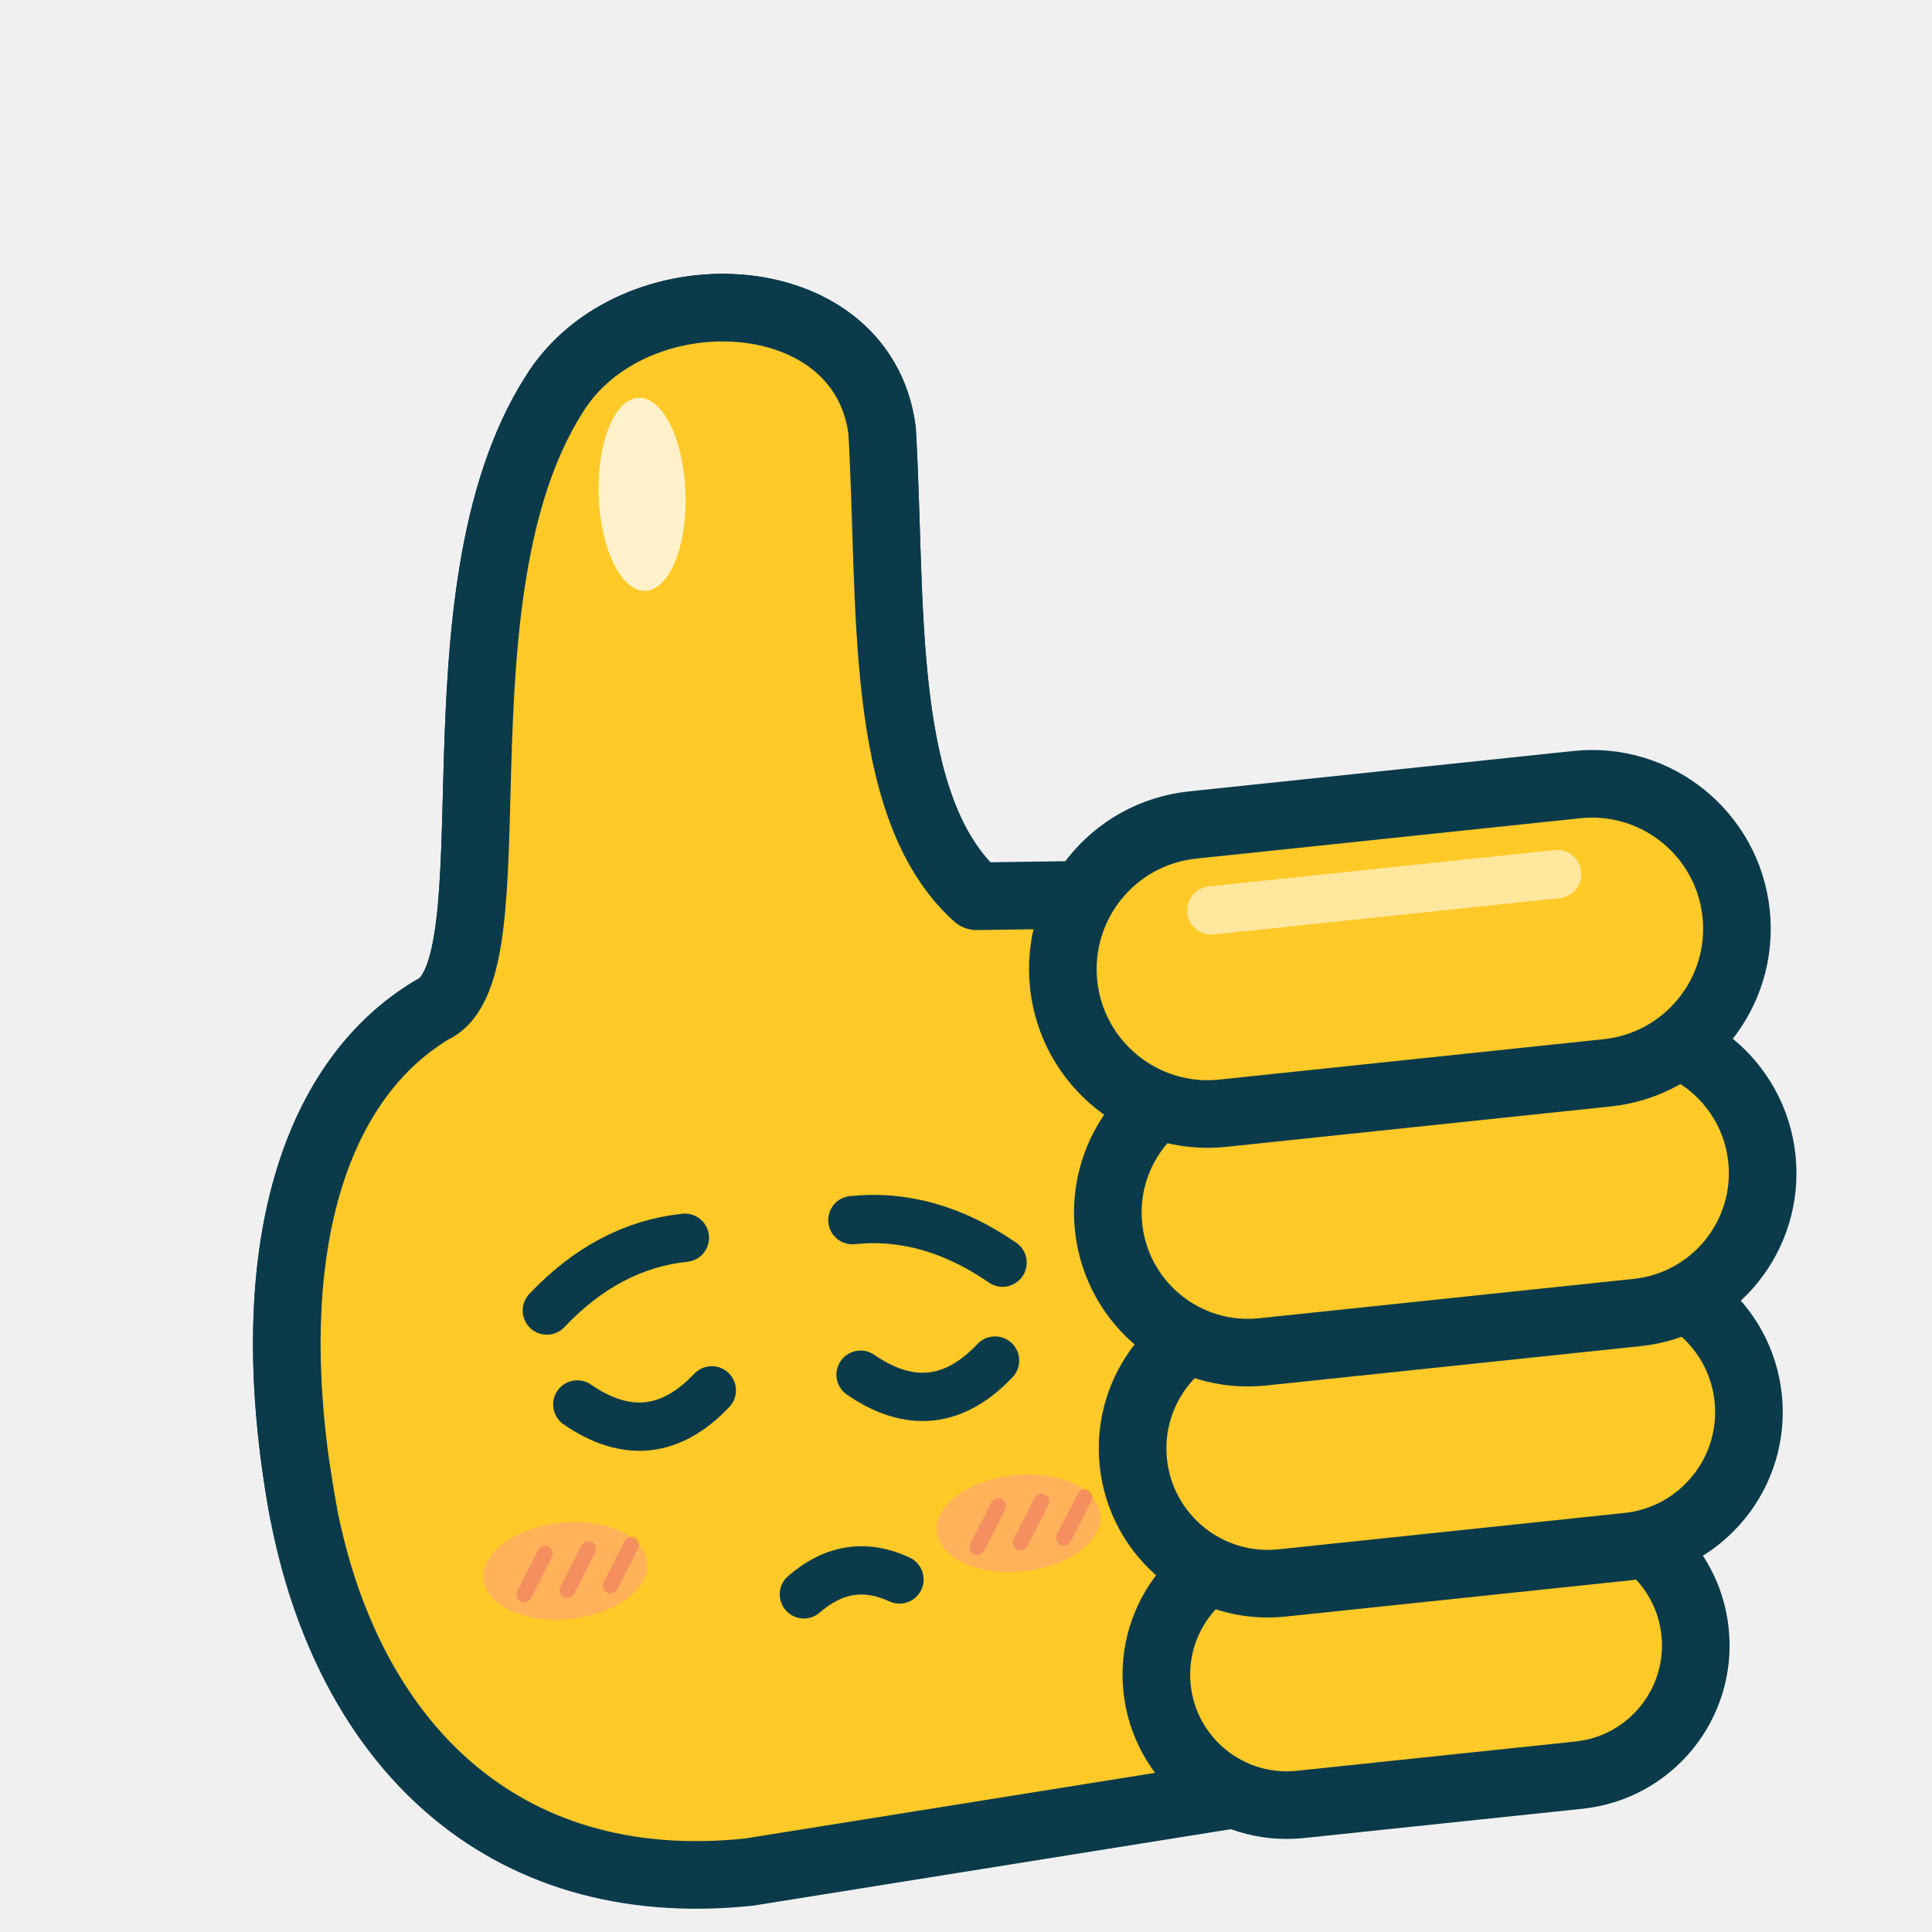
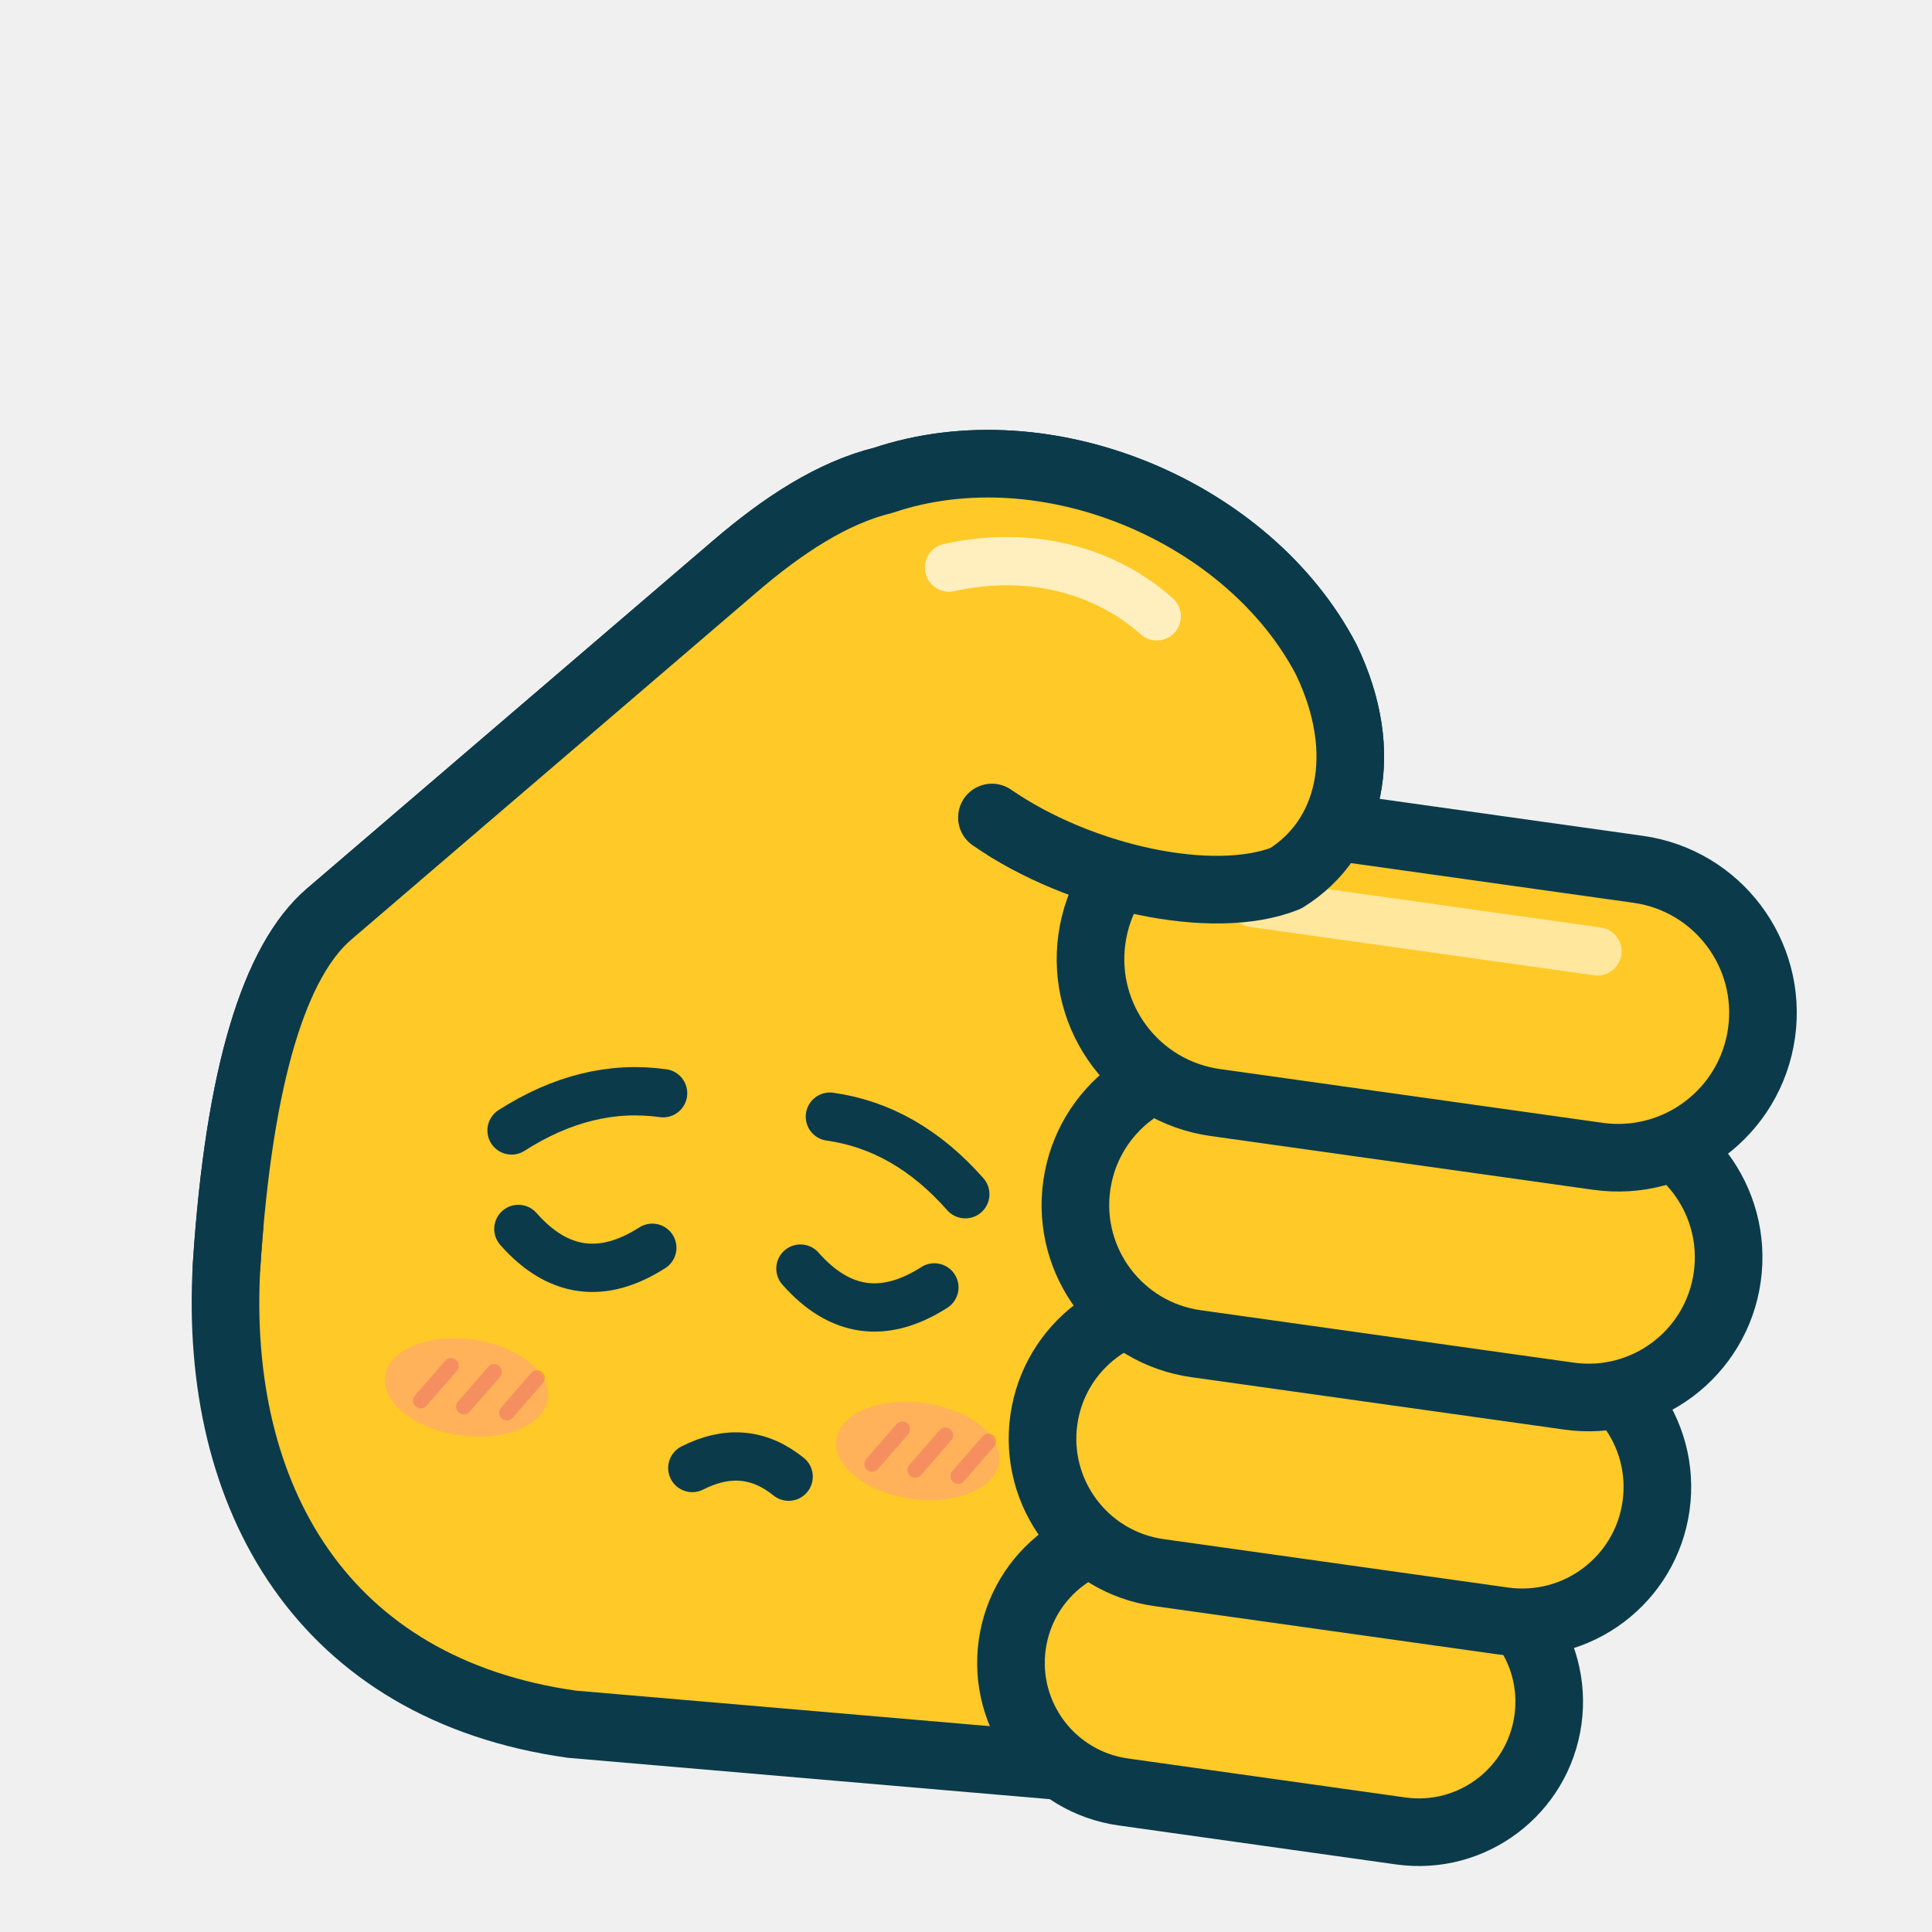
<svg xmlns="http://www.w3.org/2000/svg" width="512" height="512" viewBox="0 0 200 200">
-   <g transform="matrix(0.99452 -0.10453 0.10453 0.99452 -11.941 12.156)">
-     <path d="M28.00 148.00 C26.00 121.70 33.40 104.00 46.70 97.80 C51.35 96.30 52.33 85.62 54.05 72.91 C55.77 60.20 58.25 45.45 65.90 35.80 C75.20 23.70 98.90 27.10 99.30 43.00 C98.90 51.85 97.75 61.53 97.86 70.28 C97.97 79.03 99.35 86.85 104.00 92.00 L126 94 L144 96 L144 186 L70 190 C44 190 30 172 28 148 Z" fill="#FFC928" stroke="#0B3B4A" stroke-width="7" stroke-linejoin="round" stroke-linecap="round" />
+   <g transform="matrix(0.99027 0.13917 -0.13917 0.99027 16.321 -19.403)">
+     <path d="M28.00 148.00 C26.50 128.00 28.60 116.00 33.40 110.50 C45.60 96.67 57.80 82.83 70.00 69.00 C74.40 64.00 79.00 60.00 84.00 58.00 C100.00 50.00 122.00 56.00 132.00 70.00 C138.00 79.00 137.00 88.00 131.00 93.00 C124.00 97.00 110.00 96.00 100.00 91.00 L126 94 L144 96 L144 186 L70 190 C44 190 30 172 28 148 Z" fill="#FFC928" stroke="#0B3B4A" stroke-width="7" stroke-linejoin="round" stroke-linecap="round" />
    <rect x="114" y="162" width="56" height="27" rx="13.5" fill="#FFC928" stroke="#0B3B4A" stroke-width="7" stroke-linejoin="round" stroke-linecap="round" />
    <rect x="114" y="138" width="64" height="28" rx="14" fill="#FFC928" stroke="#0B3B4A" stroke-width="7" stroke-linejoin="round" stroke-linecap="round" />
    <rect x="114" y="113" width="68" height="29" rx="14.5" fill="#FFC928" stroke="#0B3B4A" stroke-width="7" stroke-linejoin="round" stroke-linecap="round" />
    <rect x="112" y="87" width="70" height="30" rx="15" fill="#FFC928" stroke="#0B3B4A" stroke-width="7" stroke-linejoin="round" stroke-linecap="round" />
    <path d="M128 96 H164" stroke="#FFFFFF" stroke-width="5" stroke-linecap="round" opacity="0.55" />
-     <path d="M28.00 148.00 C26.00 121.70 33.40 104.00 46.70 97.80 C51.35 96.30 52.33 85.62 54.05 72.91 C55.77 60.20 58.25 45.45 65.90 35.80 C75.20 23.70 98.90 27.10 99.30 43.00 C98.90 51.85 97.75 61.53 97.86 70.28 C97.97 79.03 99.35 86.85 104.00 92.00 L104.00 106 L52 114 Z" fill="#FFC928" />
-     <path d="M28.00 148.00 C26.00 121.70 33.40 104.00 46.70 97.80 C51.35 96.30 52.33 85.62 54.05 72.91 C55.77 60.20 58.25 45.45 65.90 35.80 C75.20 23.70 98.90 27.10 99.30 43.00 C98.90 51.85 97.75 61.53 97.86 70.28 C97.97 79.03 99.35 86.85 104.00 92.00" fill="none" stroke="#0B3B4A" stroke-width="7" stroke-linejoin="round" stroke-linecap="round" />
-     <ellipse transform="rotate(4.0 73.90 47.00)" cx="73.90" cy="47.00" rx="4.5" ry="10" fill="#FFFFFF" opacity="0.750" />
-     <path d="M92 66 C100 63 108 64 114 68" stroke="#FFFFFF" stroke-width="5" stroke-linecap="round" fill="none" opacity="0.000" />
+     <path d="M28.00 148.00 C26.50 128.00 28.60 116.00 33.40 110.50 C45.60 96.67 57.80 82.83 70.00 69.00 C74.40 64.00 79.00 60.00 84.00 58.00 C100.00 50.00 122.00 56.00 132.00 70.00 C138.00 79.00 137.00 88.00 131.00 93.00 C124.00 97.00 110.00 96.00 100.00 91.00 L100.00 106 L52 114 Z" fill="#FFC928" />
+     <path d="M28.00 148.00 C26.50 128.00 28.60 116.00 33.40 110.50 C45.60 96.67 57.80 82.83 70.00 69.00 C74.40 64.00 79.00 60.00 84.00 58.00 C100.00 50.00 122.00 56.00 132.00 70.00 C138.00 79.00 137.00 88.00 131.00 93.00 C124.00 97.00 110.00 96.00 100.00 91.00" fill="none" stroke="#0B3B4A" stroke-width="7" stroke-linejoin="round" stroke-linecap="round" />
+     <ellipse transform="rotate(4.0 103.00 62.00)" cx="103.00" cy="62.00" rx="4.5" ry="10" fill="#FFFFFF" opacity="0.000" />
+     <path d="M92 66 C100 63 108 64 114 68" stroke="#FFFFFF" stroke-width="5" stroke-linecap="round" fill="none" opacity="0.700" />
    <defs>
-       <mask id="behind-fingers-a" maskUnits="userSpaceOnUse" x="-50" y="-50" width="300" height="300">
+       <mask id="behind-fingers-r" maskUnits="userSpaceOnUse" x="-50" y="-50" width="300" height="300">
        <rect x="-50" y="-50" width="300" height="300" fill="#fff" />
        <rect x="114" y="162" width="56" height="27" rx="13.5" fill="#000" stroke="#000" stroke-width="7" stroke-linejoin="round" stroke-linecap="round" />
        <rect x="114" y="138" width="64" height="28" rx="14" fill="#000" stroke="#000" stroke-width="7" stroke-linejoin="round" stroke-linecap="round" />
        <rect x="114" y="113" width="68" height="29" rx="14.5" fill="#000" stroke="#000" stroke-width="7" stroke-linejoin="round" stroke-linecap="round" />
        <rect x="112" y="87" width="70" height="30" rx="15" fill="#000" stroke="#000" stroke-width="7" stroke-linejoin="round" stroke-linecap="round" />
      </mask>
    </defs>
-     <g mask="url(#behind-fingers-a)">
+     <g mask="url(#behind-fingers-r)">
      <g transform="translate(73.5 149.0)">
        <g transform="translate(5.764 0)">
          <path d="M-24 -19 Q-17 -25 -9 -25" stroke="#0B3B4A" stroke-width="5" stroke-linecap="round" stroke-linejoin="round" fill="none" />
        </g>
        <g transform="translate(5.198 0)">
          <path d="M9 -25 Q17 -25 24 -19" stroke="#0B3B4A" stroke-width="5" stroke-linecap="round" stroke-linejoin="round" fill="none" />
        </g>
        <g transform="translate(5.883 0)">
          <path d="M-22 -9 Q-15 -3 -8 -9" stroke="#0B3B4A" stroke-width="5" stroke-linecap="round" stroke-linejoin="round" fill="none" />
        </g>
        <g transform="translate(5.369 0)">
          <path d="M8 -9 Q15 -3 22 -9" stroke="#0B3B4A" stroke-width="5" stroke-linecap="round" stroke-linejoin="round" fill="none" />
        </g>
        <g transform="translate(6.157 0)">
          <path d="M-1 13 Q4 9.5 9 12.5" stroke="#0B3B4A" stroke-width="5" stroke-linecap="round" stroke-linejoin="round" fill="none" />
        </g>
        <g transform="translate(4.852 0)">
          <ellipse cx="-24.0" cy="8.0" rx="8.5" ry="5" fill="#FF8FA3" opacity="0.4" />
          <path d="M-28.5 10.0 l2.6 -4 M-24.0 10.0 l2.6 -4 M-19.5 10.0 l2.6 -4" stroke="#E2546C" stroke-width="1.6" stroke-linecap="round" opacity="0.36" />
        </g>
        <g transform="translate(4.029 0)">
          <ellipse cx="24.0" cy="8.0" rx="8.5" ry="5" fill="#FF8FA3" opacity="0.4" />
          <path d="M19.5 10.0 l2.6 -4 M24.0 10.0 l2.6 -4 M28.5 10.0 l2.6 -4" stroke="#E2546C" stroke-width="1.6" stroke-linecap="round" opacity="0.36" />
        </g>
      </g>
    </g>
  </g>
</svg>
